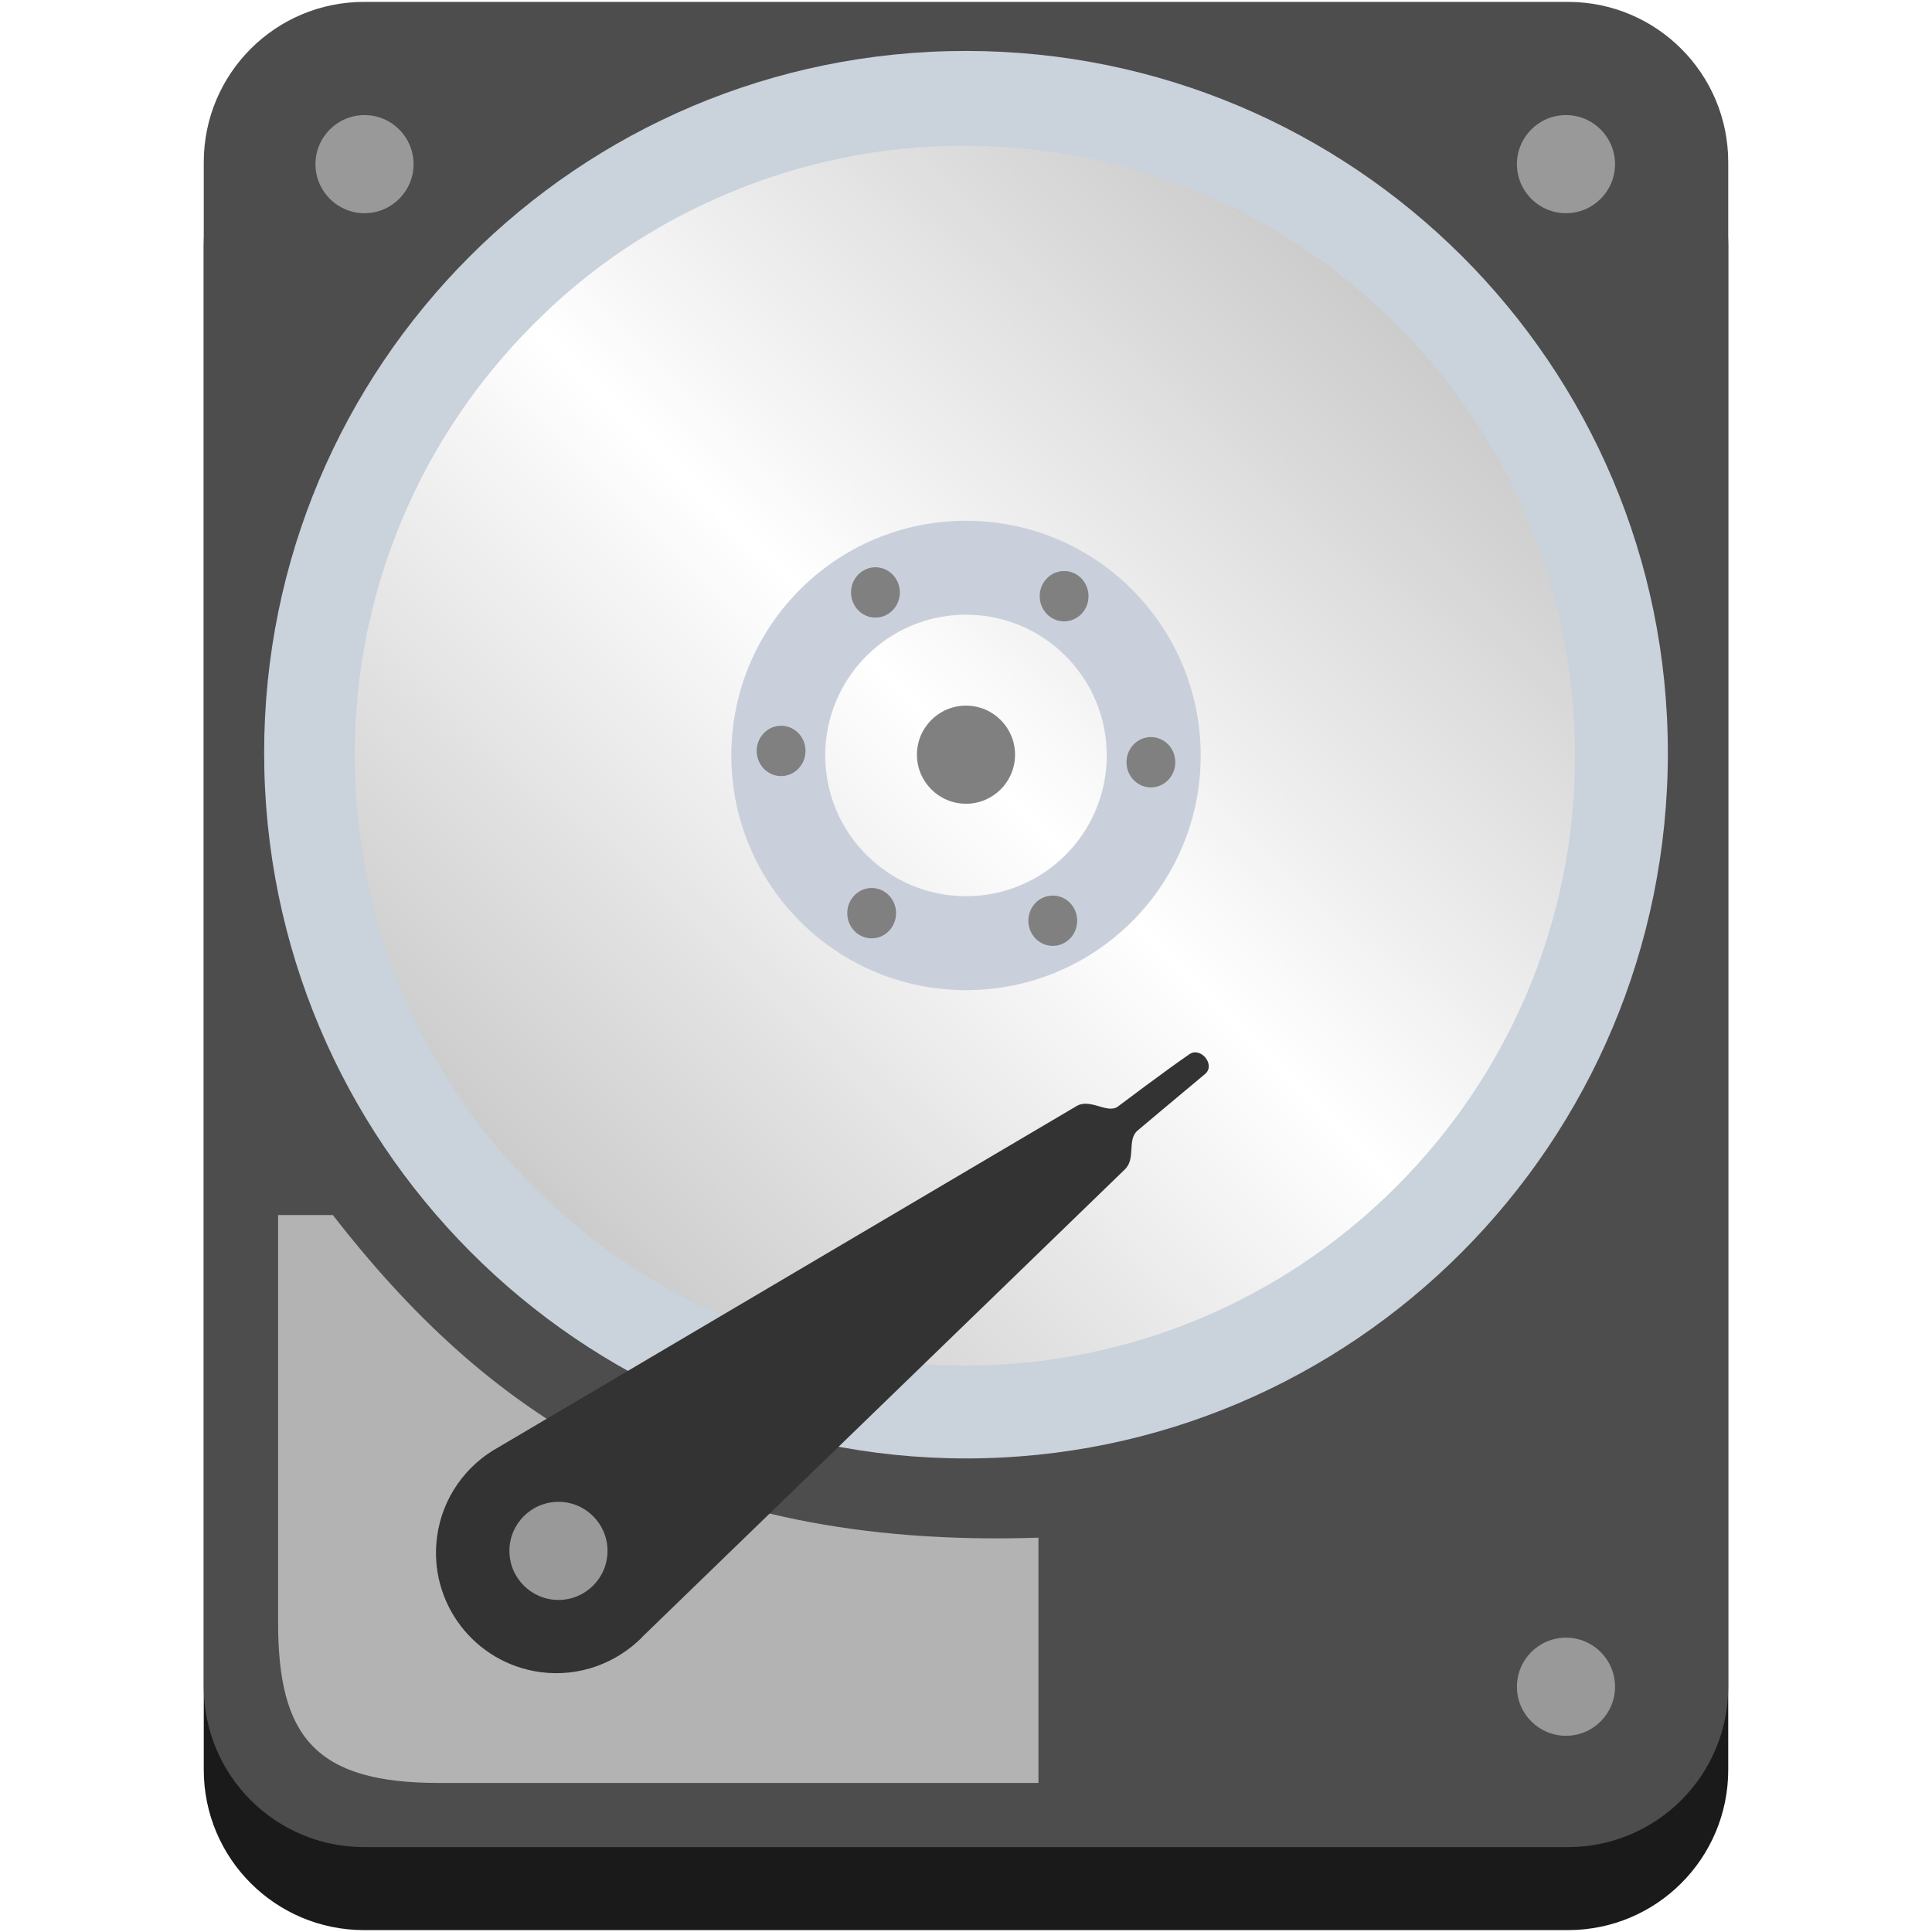
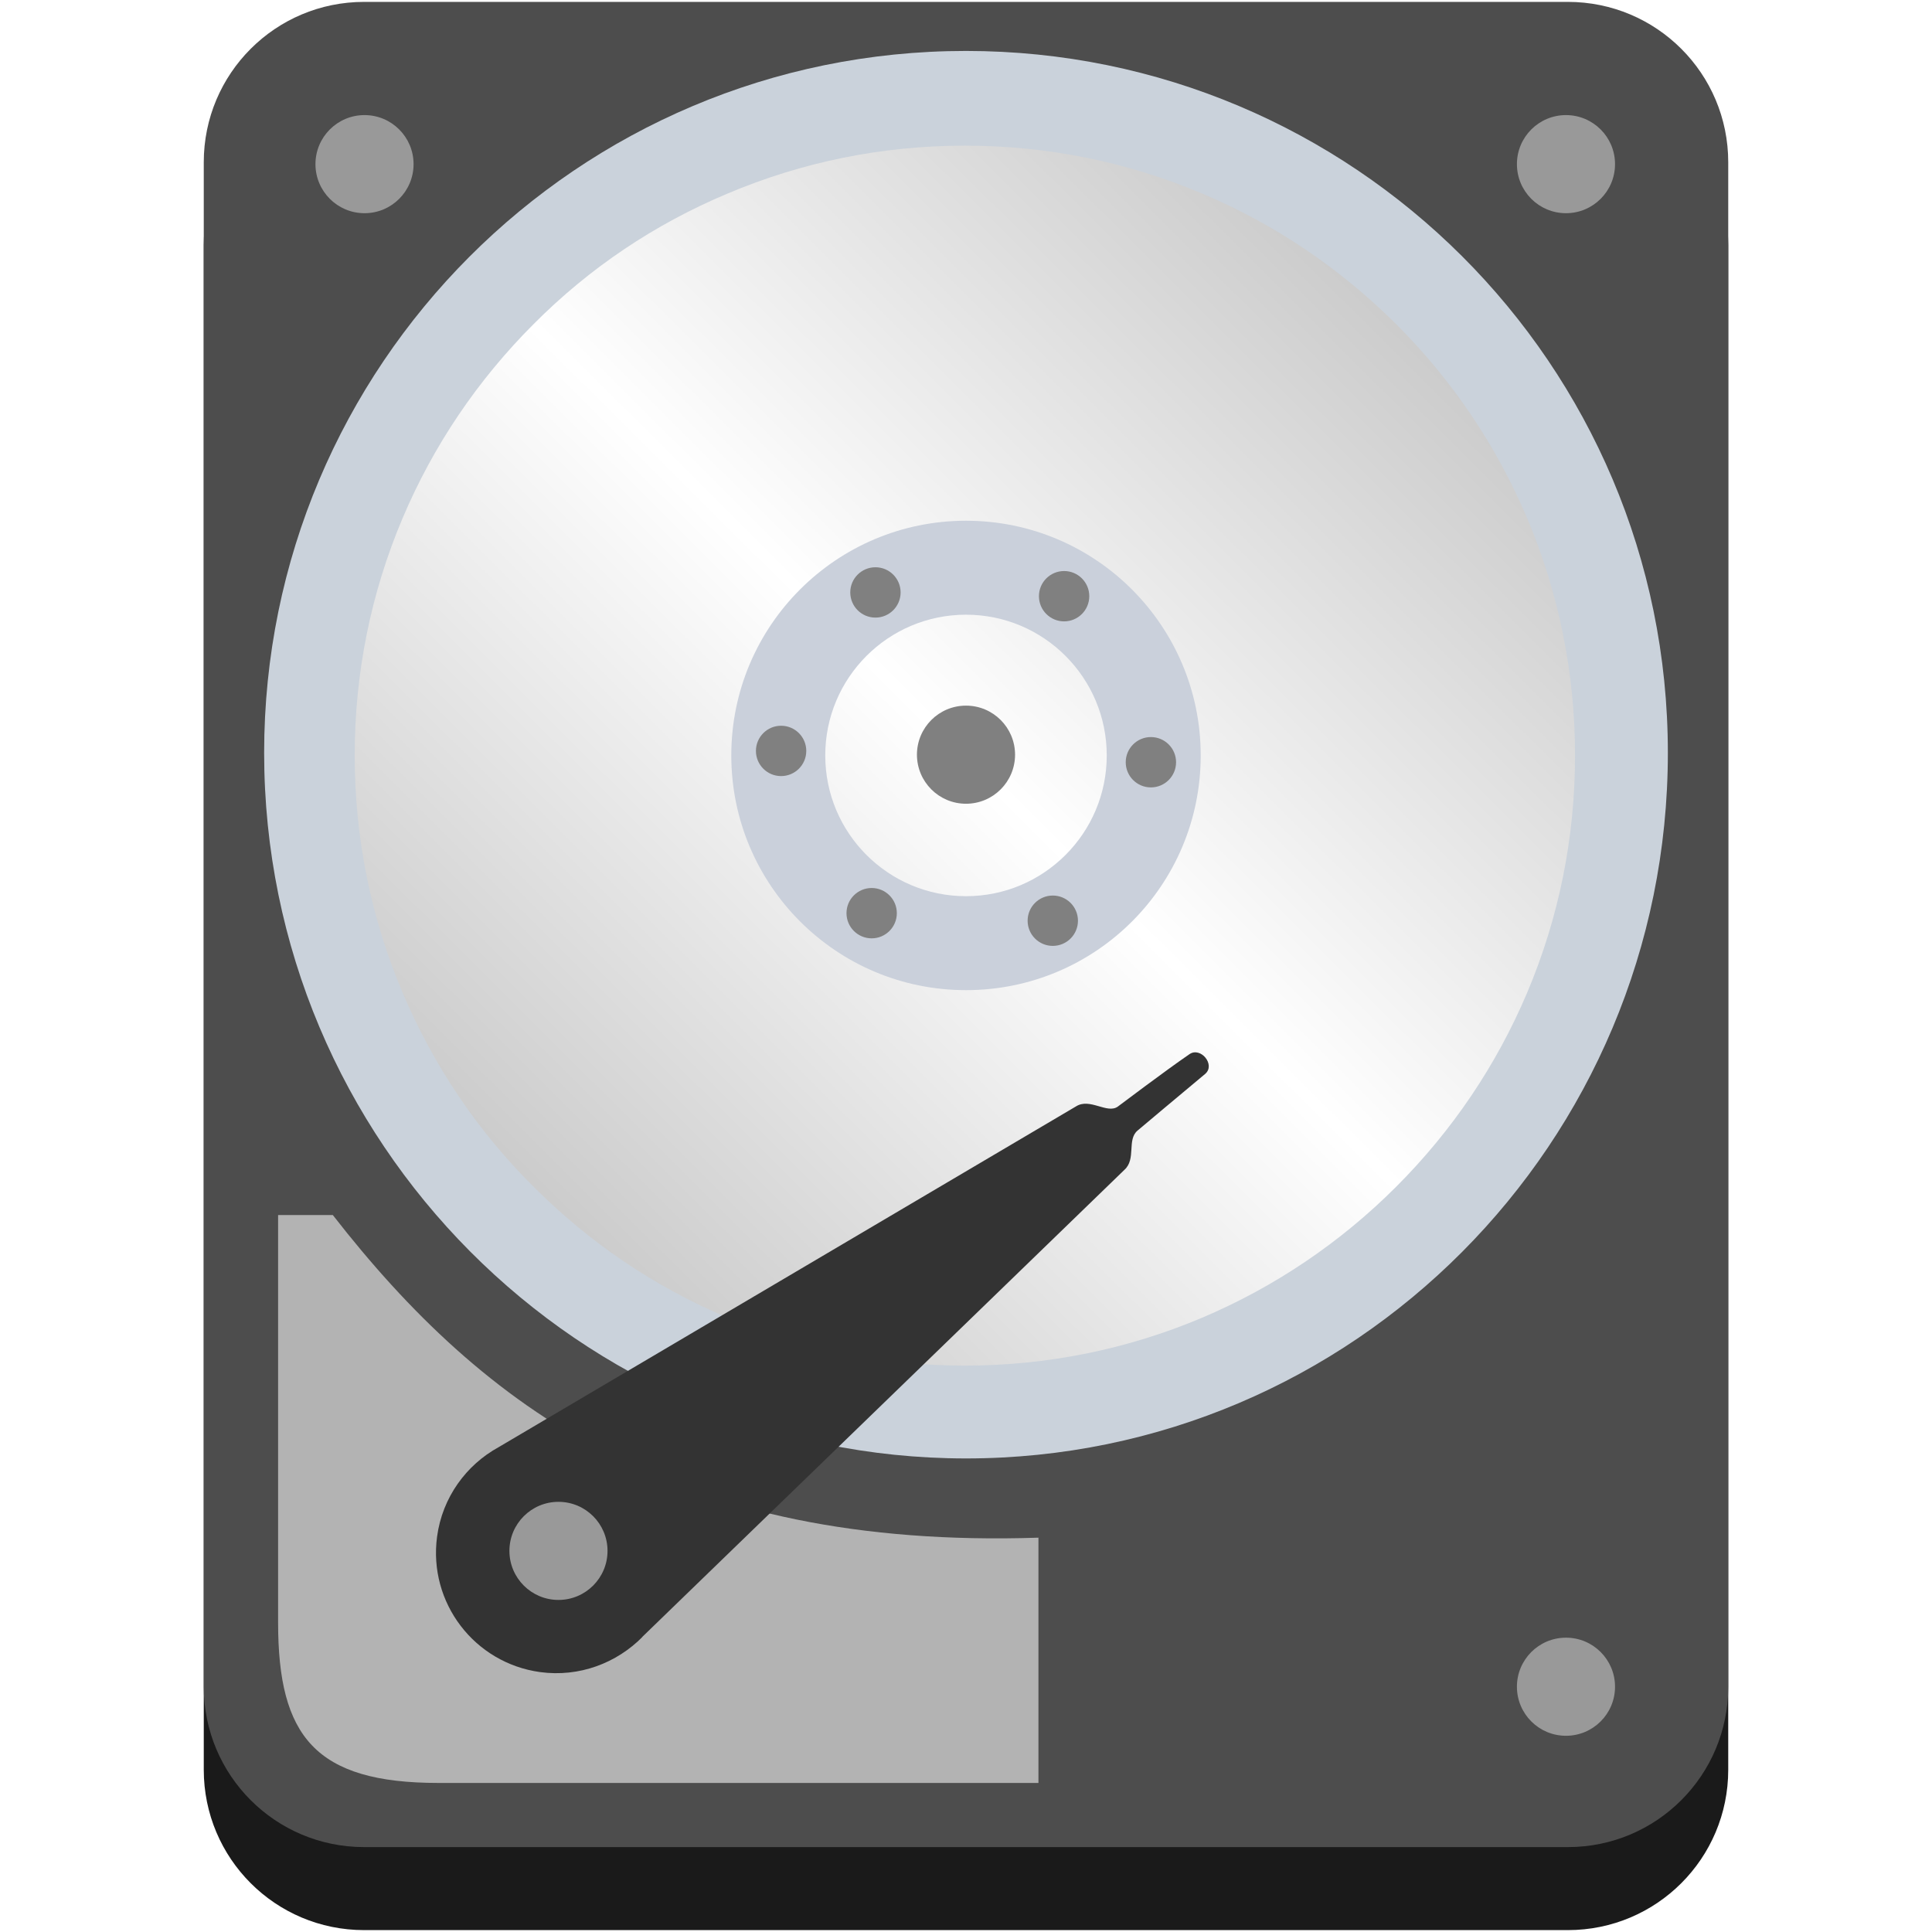
<svg xmlns="http://www.w3.org/2000/svg" width="512" height="512" version="1.1" viewBox="0 0 512 512">
  <defs>
    <linearGradient id="a" x1="367" x2="140" y1="84" y2="312" gradientUnits="userSpaceOnUse">
      <stop style="stop-color:#ccc" offset="0" />
      <stop style="stop-color:#fff" offset=".5" />
      <stop style="stop-color:#ccc" offset="1" />
    </linearGradient>
  </defs>
  <path d="m458 469c0 23.5-19 42.5-42.5 42.5h-319c-23.5 0-42.5-19-42.5-42.5v-404c0-23.5 19-42.5 42.5-42.5h319c23.5 0 42.5 19 42.5 42.5z" style="fill:#1a1a1a" />
  <path d="m458 447c0 23.5-19 42.5-42.5 42.5h-319c-23.5 0-42.5-19-42.5-42.5v-404c0-23.5 19-42.5 42.5-42.5h319c23.5 0 42.5 19 42.5 42.5z" style="fill:#4d4d4d" />
  <path d="m73.7 322v108c0 30.1 9.78 42.5 42.5 42.5h159v-65c-95.9 3.15-147-34.1-187-85.5z" style="fill:#b3b3b3" />
  <path d="m256 374c-46.5 0-90.2-18.1-123-51-32.9-32.9-51-76.6-51-123 0-46.5 18.1-90.2 51-123 32.9-32.9 76.6-51 123-51s90.2 18.1 123 51c32.9 32.9 51 76.6 51 123 0 46.5-18.1 90.2-51 123-32.9 32.9-76.6 51-123 51z" fill="url(#a)" />
  <path d="m256 13.5c-103 0-186 83.5-186 186 0 103 83.5 187 186 187s186-83.5 186-187c0-103-83.5-186-186-186zm114 301c-14.8 14.8-32.1 26.5-51.4 34.7-19.9 8.41-41.1 12.7-62.9 12.7s-43-4.26-62.9-12.7c-19.3-8.16-36.5-19.8-51.4-34.7-14.9-14.8-26.5-32.1-34.7-51.4-8.41-19.9-12.7-41.1-12.7-62.9s4.28-43 12.7-62.9c8.14-19.2 19.8-36.5 34.7-51.4 14.8-14.9 32.1-26.5 51.4-34.6 19.9-8.42 41.1-12.7 62.9-12.7s43 4.27 62.9 12.7c19.3 8.13 36.5 19.8 51.4 34.6 14.9 14.9 26.5 32.1 34.7 51.4 8.41 19.9 12.7 41.1 12.7 62.9s-4.28 43-12.7 62.9c-8.14 19.2-19.8 36.5-34.7 51.4z" fill="#cad2db" />
  <path d="m256 138c-34.3 0-62.2 27.8-62.2 62.2 0 34.3 27.8 62.2 62.2 62.2s62.2-27.8 62.2-62.2c0-34.3-27.8-62.2-62.2-62.2zm0 99.5c-20.6 0-37.3-16.7-37.3-37.3s16.7-37.3 37.3-37.3 37.3 16.7 37.3 37.3-16.7 37.3-37.3 37.3z" fill="#cad0db" />
  <path d="m170 434 128-124c3.15-2.86 0.573-7.97 3.48-10.4 0 0 12-10.1 17.9-15 2.82-2.41-1.19-7.27-4.15-5.24-6.39 4.38-19 13.9-19 13.9-2.86 2.03-7.39-2.42-11.1-0.04l-153 90.3c-8.57 4.7-14.9 13.3-16.3 23.7-2.36 17.5 9.87 33.5 27.3 35.9 10.4 1.41 20.3-2.38 27.2-9.39z" style="fill:#333" />
  <circle cx="148" cy="411" r="13" style="fill:#999" />
-   <ellipse cx="305" cy="202" rx="6.47" ry="6.67" fill="#808080" />
-   <ellipse cx="207" cy="199" rx="6.47" ry="6.67" fill="#808080" />
-   <ellipse cx="282" cy="158" rx="6.47" ry="6.67" fill="#808080" />
-   <ellipse cx="231" cy="242" rx="6.47" ry="6.67" fill="#808080" />
-   <ellipse cx="279" cy="244" rx="6.47" ry="6.67" fill="#808080" />
-   <ellipse cx="232" cy="157" rx="6.47" ry="6.67" fill="#808080" />
+   <circle cx="305" cy="202" r="6.67" fill="#808080" />
+   <circle cx="207" cy="199" r="6.67" fill="#808080" />
+   <circle cx="282" cy="158" r="6.67" fill="#808080" />
+   <circle cx="231" cy="242" r="6.67" fill="#808080" />
+   <circle cx="279" cy="244" r="6.67" fill="#808080" />
+   <circle cx="232" cy="157" r="6.67" fill="#808080" />
  <circle cx="256" cy="200" r="13" fill="#808080" />
  <circle cx="96.6" cy="43.5" r="13" fill="#666" style="fill:#999" />
  <circle cx="415" cy="43.5" r="13" fill="#666" style="fill:#999" />
  <circle cx="415" cy="447" r="13" fill="#666" style="fill:#999" />
</svg>
